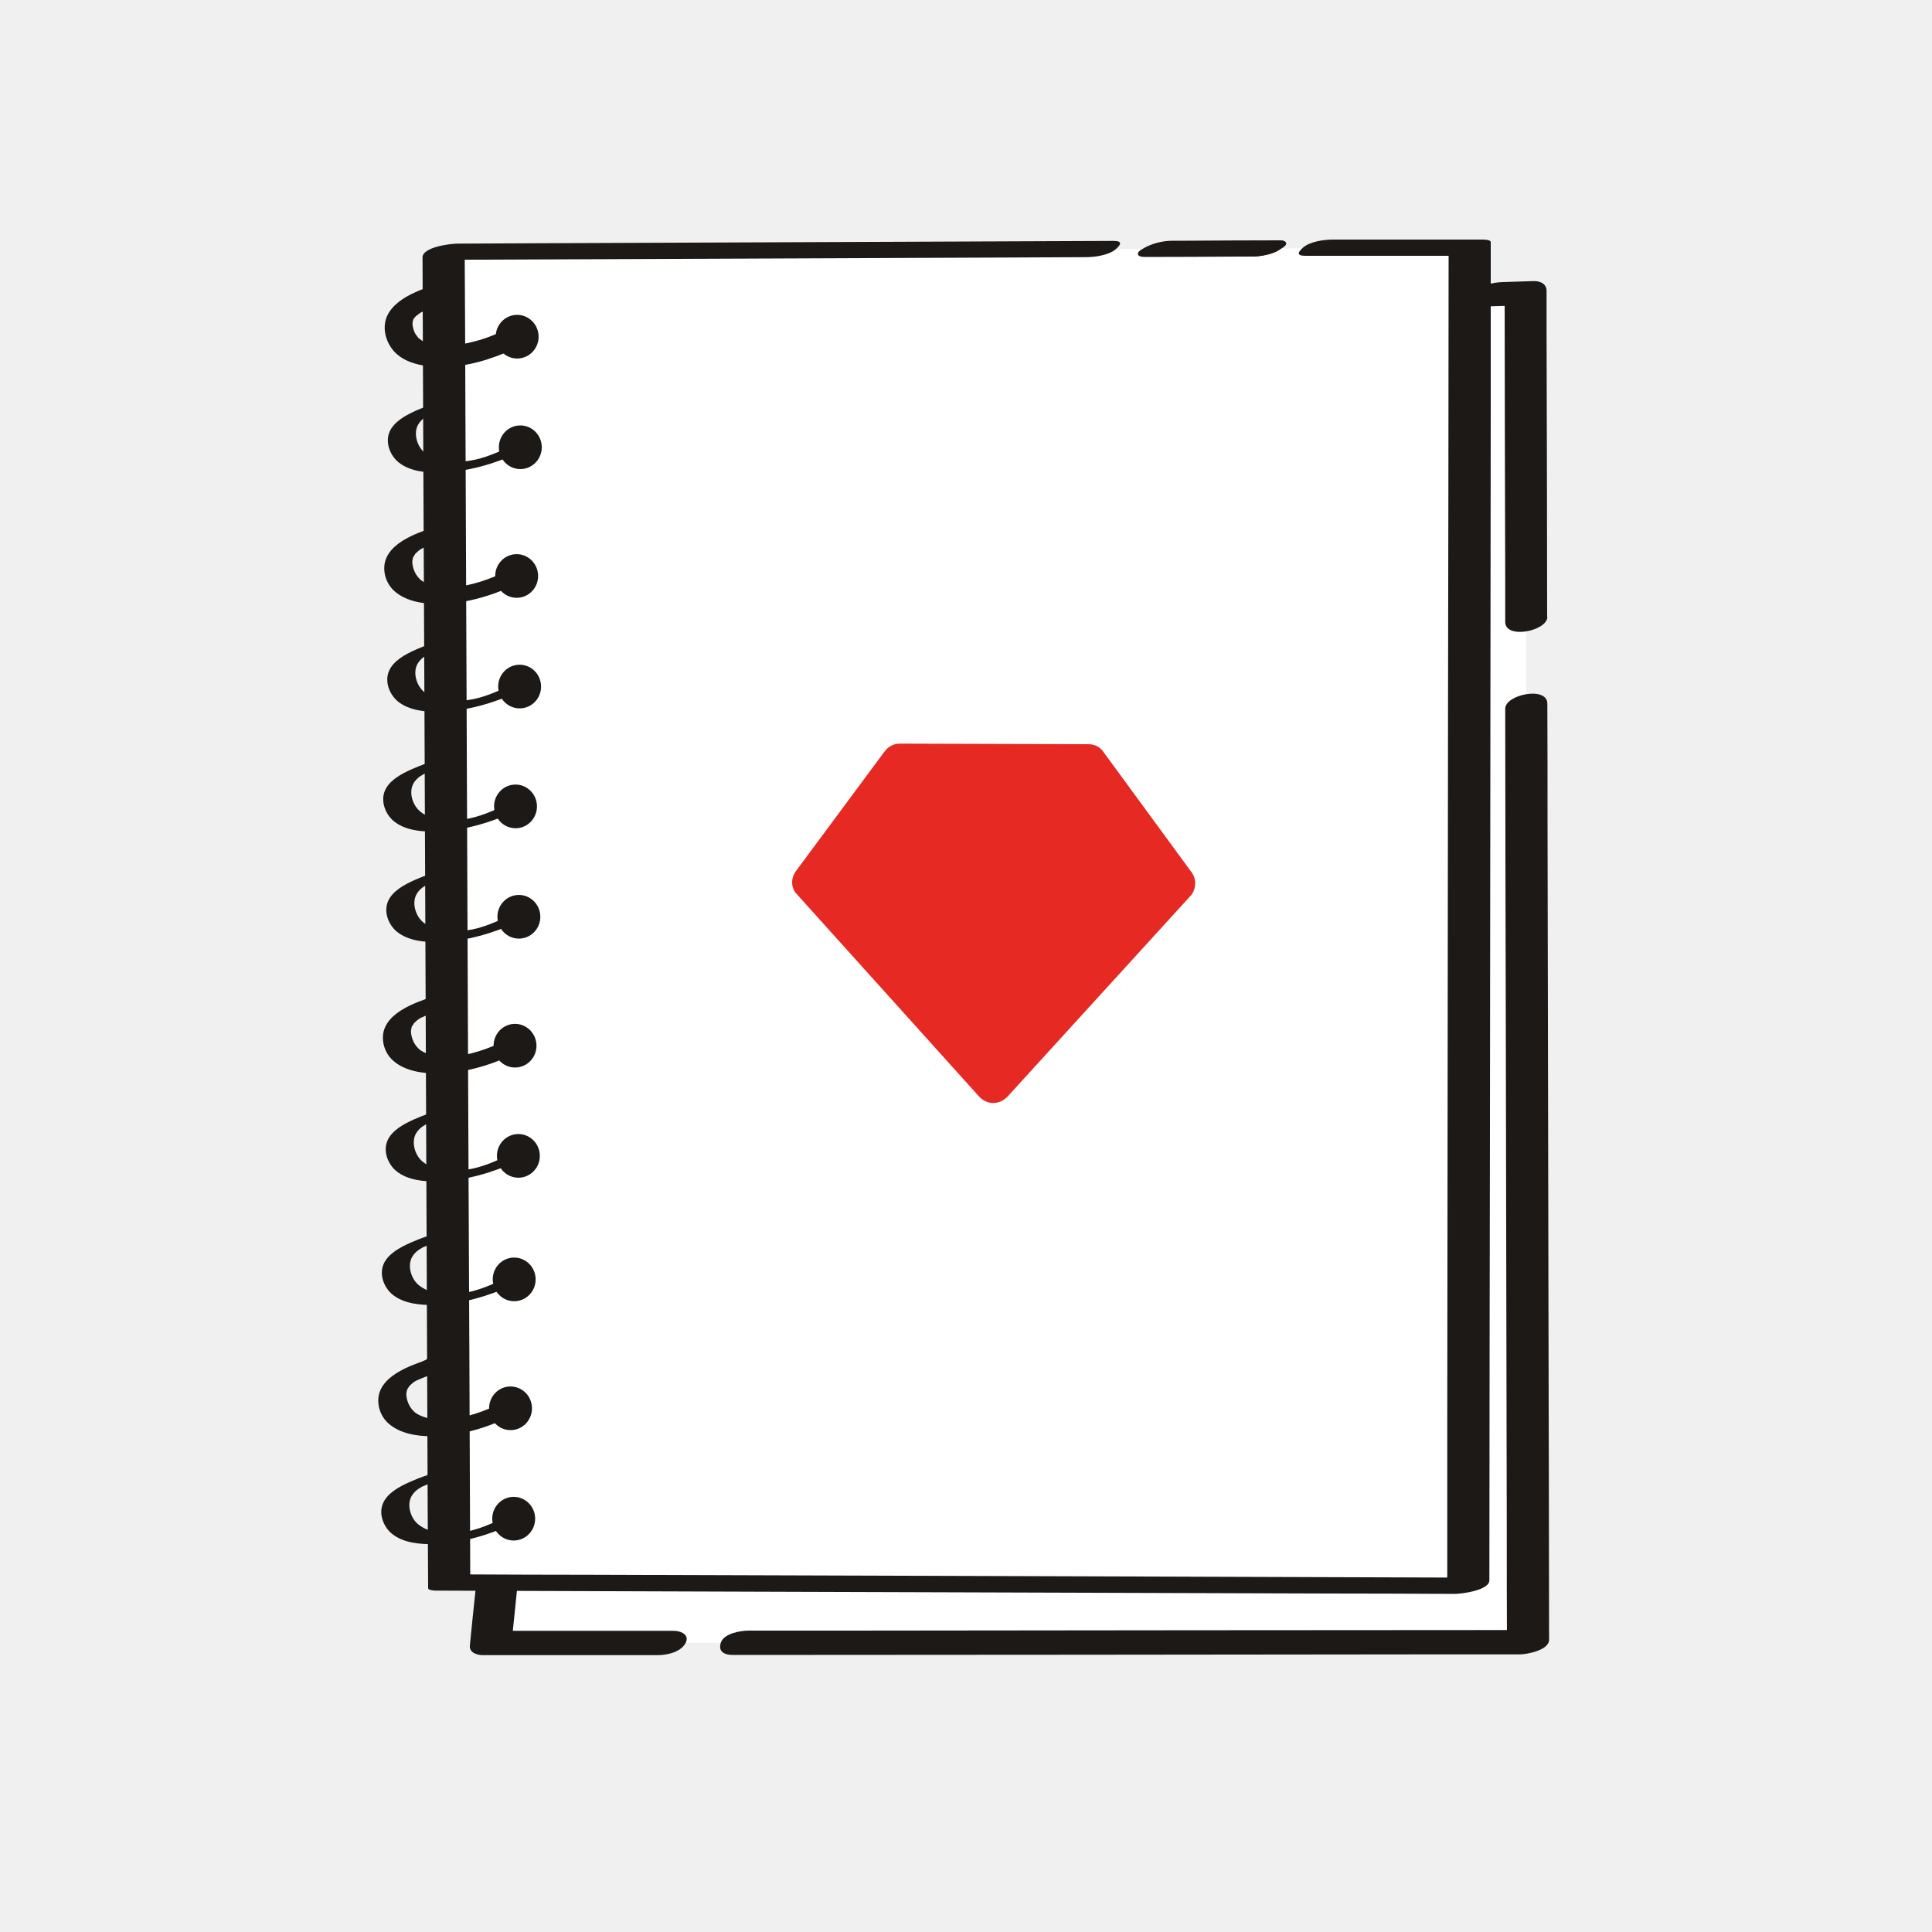
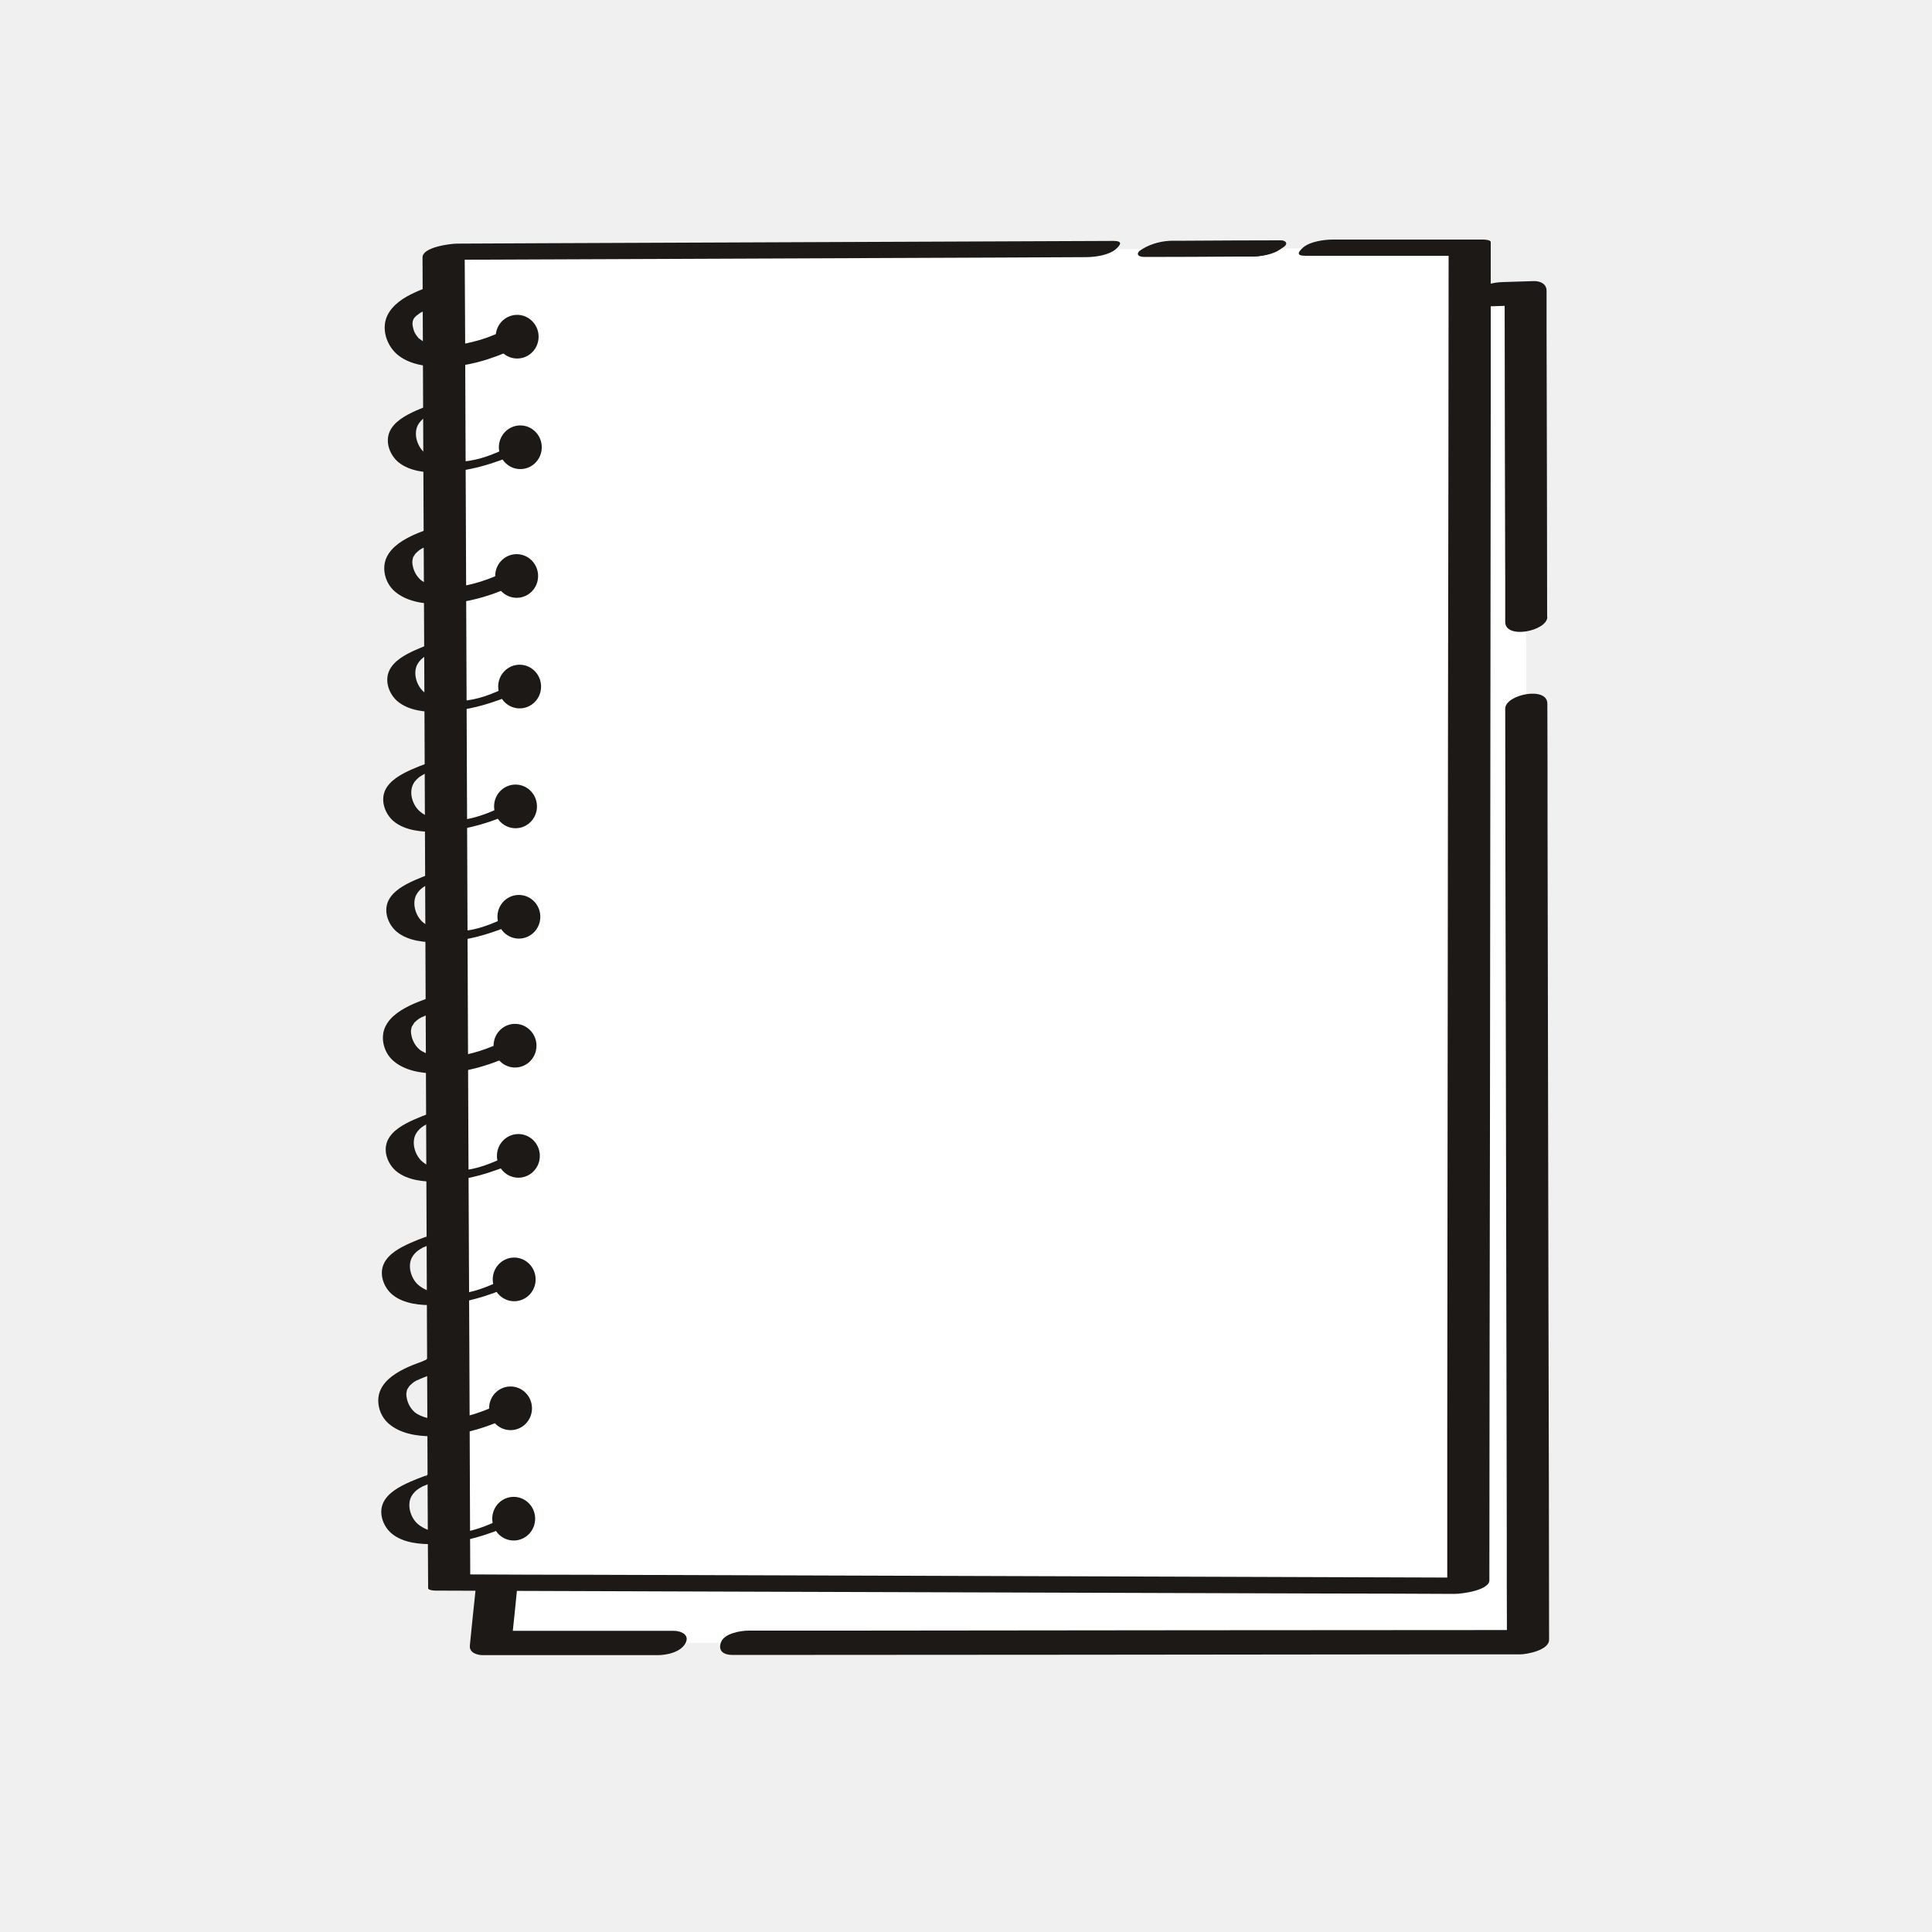
- <svg xmlns="http://www.w3.org/2000/svg" id="_レイヤー_1" data-name="レイヤー_1" version="1.1" viewBox="0 0 100 100">
+ <svg xmlns="http://www.w3.org/2000/svg" id="_レイヤー_1" version="1.1" viewBox="0 0 100 100">
  <defs>
    <style>
      .st0 {
-         fill: #e62923;
+         fill: #1c1917;
      }

      .st1 {
-         fill: #1c1917;
-       }
- 
-       .st2 {
        fill: #fff;
      }
    </style>
  </defs>
-   <polygon class="st2" points="76.07 15.42 76.08 12.82 22.96 13.03 23.25 81.91 25.92 81.92 25.7 82.22 25.4 85.04 79.09 85 78.96 15.18 76.07 15.42" />
-   <path class="st1" d="M64.76,13.28c.46,0,1.18-.1,1.54-.41.26-.23.37-.43-.12-.43-.46,0-1.18.1-1.54.41-.26.23-.37.43.12.43h0Z" />
-   <path class="st1" d="M57.63,12.47c-9.91.04-19.82.08-29.73.12l-4.23.02c-.36,0-1.8.18-1.8.71.03,7.8.06,15.59.1,23.39.05,12.32.1,24.65.15,36.97.01,2.84.02,5.68.04,8.52,0,.12.34.13.38.13,5.97.02,11.93.04,17.9.06,9.42.03,18.85.06,28.27.09,2.19,0,4.39.01,6.58.02.36,0,1.8-.18,1.8-.71,0-7.82.02-15.63.03-23.45.01-12.44.03-24.88.04-37.32,0-2.83,0-5.66,0-8.49,0-.12-.34-.13-.38-.13-2.6,0-5.19,0-7.79,0-.46,0-1.18.1-1.54.41-.26.23-.38.43.12.43,2.6,0,5.19,0,7.79,0l-.38-.13c0,7.82-.02,15.63-.03,23.45-.01,12.44-.03,24.88-.04,37.32,0,2.83,0,5.66,0,8.49l1.8-.71c-5.97-.02-11.93-.04-17.9-.06-9.42-.03-18.85-.06-28.27-.09-2.19,0-4.39-.01-6.58-.02l.38.13c-.03-7.8-.06-15.59-.1-23.39-.05-12.32-.1-24.65-.15-36.97-.01-2.84-.02-5.68-.04-8.52l-1.8.71c9.91-.04,19.82-.08,29.73-.12l4.23-.02c.46,0,1.18-.1,1.54-.41.26-.23.38-.43-.12-.43h0Z" />
-   <path class="st1" d="M66.19,12.44c-1.6,0-3.2.01-4.8.02h-.69c-.52,0-1.09.14-1.54.41-.09.05-.3.17-.26.3s.29.13.38.13c1.6,0,3.2-.01,4.8-.02h.69c.52,0,1.09-.14,1.54-.41.09-.05.3-.17.26-.3s-.29-.13-.38-.13h0Z" />
-   <path class="st1" d="M80.08,31.93c0-4.92-.02-9.84-.03-14.76,0-.71,0-1.42,0-2.12,0-.36-.33-.51-.67-.5l-1.59.05c-.46.01-1.19.14-1.43.6-.23.43.19.67.6.66l1.59-.05-.67-.5c0,4.92.02,9.84.03,14.76,0,.71,0,1.42,0,2.12,0,.92,2.18.47,2.18-.26h0Z" />
-   <path class="st1" d="M37.91,85.66c11.9,0,23.79-.02,35.69-.03,1.69,0,3.38,0,5.07,0,.35,0,1.51-.21,1.51-.76,0-5.45-.02-10.91-.03-16.36-.02-8.7-.03-17.39-.05-26.09,0-2,0-4-.01-6,0-.92-2.18-.47-2.18.26,0,5.45.02,10.91.03,16.36l.05,26.09c0,2,0,4,.01,6l1.51-.76c-11.9,0-23.79.02-35.69.03-1.69,0-3.38,0-5.07,0-.41,0-1.26.14-1.43.6s.14.66.6.66h0Z" />
-   <path class="st1" d="M24.61,82.35c-.1.94-.2,1.88-.29,2.82-.04.37.37.5.67.5,2.64,0,5.27,0,7.91,0h1.14c.48,0,1.17-.15,1.43-.6s-.22-.66-.6-.66c-2.64,0-5.27,0-7.91,0h-1.14c.22.17.45.33.67.5.1-.94.2-1.88.29-2.82.09-.89-2.1-.49-2.18.26h0Z" />
-   <path class="st1" d="M22.32,14.86c-.06.09.15-.13.07-.06.06-.05.17-.09.05-.04-.08.03-.17.07-.25.1-.13.05.16-.06.07-.03-.03.01-.06.02-.09.03-.1.04-.2.07-.3.11-.13.05-.26.1-.38.16-.58.26-1.19.64-1.46,1.24-.29.67-.02,1.48.5,1.95.61.54,1.51.66,2.29.67,1.31.02,2.61-.39,3.79-.93.28-.13.54-.48.33-.77s-.69-.26-.99-.12c-.46.21-.93.39-1.42.51s-.78.18-1.27.2c-.34.02-.58,0-.98-.08-.1-.02.09.03,0,0-.04-.01-.07-.02-.11-.03-.07-.02-.14-.05-.21-.08-.13-.05.02.02-.07-.03-.07-.04-.13-.09-.2-.14-.02-.01-.04-.03-.05-.04-.06-.05.06.07.01,0-.04-.04-.07-.09-.11-.14-.08-.12-.11-.18-.15-.34-.02-.07-.03-.13-.04-.2.01.11,0-.02,0-.06,0-.02.03-.19.01-.12-.02.07.04-.09.05-.12.03-.09,0,0-.02.03.02-.02.03-.05.05-.07.04-.04.07-.08.11-.13-.08.1-.04.04.02,0,.05-.04.11-.08.16-.12.07-.06-.12.07.03-.02.05-.03.11-.06.16-.08.11-.06.23-.11.35-.16.06-.02.12-.05.18-.07.03,0,.05-.02.08-.03.12-.05-.14.05-.06.02.15-.06.3-.11.45-.17.21-.09.46-.2.59-.39.51-.77-.83-1.04-1.22-.46h0Z" />
-   <ellipse class="st1" cx="26.77" cy="17.43" rx="1.11" ry="1.13" transform="translate(-.49 .77) rotate(-1.64)" />
-   <path class="st1" d="M22.38,20.94s.07-.06.09-.07c-.12.07.1-.03.03-.01-.01,0-.11.04-.11.05,0-.02.17-.06.08-.03-.03.01-.07.03-.1.04-.28.1-.56.21-.83.33-.51.23-1.15.56-1.38,1.11s.03,1.21.47,1.57c.58.47,1.45.55,2.16.53,1.41-.04,2.8-.45,4.07-1.03.12-.06.49-.26.19-.34s-.75.07-1.01.19c-.81.37-1.55.62-2.41.62-.59,0-1.25-.1-1.7-.51-.35-.33-.53-.95-.3-1.39.05-.09.11-.17.17-.23.04-.04.07-.07.11-.1.02-.02.05-.04.07-.05.11-.09-.08.05.04-.03.05-.03.1-.06.15-.09.03-.02.05-.03.08-.04,0,0-.1.05-.04.02.11-.05.23-.1.35-.15.11-.05-.04.01-.05.02.03-.01.06-.03.1-.04.06-.02.11-.04.17-.06.14-.05.29-.11.43-.17.2-.08.47-.19.59-.38.14-.2-.52-.12-.57-.11-.26.05-.69.14-.85.38h0Z" />
-   <ellipse class="st1" cx="26.93" cy="23.15" rx="1.11" ry="1.13" transform="translate(-.65 .78) rotate(-1.64)" />
-   <path class="st1" d="M22.22,27.45s.2-.17.15-.14c-.1.06.19-.08.05-.03-.09.03-.17.07-.26.11-.23.09-.47.17-.69.27-.56.25-1.19.61-1.46,1.19s-.07,1.33.41,1.75c.59.52,1.46.66,2.23.66,1.35,0,2.68-.38,3.9-.94.2-.09.6-.36.38-.61s-.72-.14-.96-.03c-.48.22-.96.4-1.46.53-.38.1-.79.17-1.17.18-.33.01-.63,0-.96-.09-.2-.05-.48-.17-.61-.29-.2-.18-.32-.39-.39-.65-.03-.12-.04-.2-.04-.29,0-.06.02-.11.03-.17.02-.11,0-.02.04-.1.03-.05.06-.09.09-.14.04-.06-.07.07-.01.01.02-.02.04-.04.06-.06.04-.03.08-.07.11-.1.08-.07,0,0-.03.02.04-.02.07-.05.11-.08.05-.03.1-.06.15-.09.11-.07-.13.06.02,0,.11-.05.23-.11.35-.15.43-.18,1.05-.3,1.32-.71.19-.29-.16-.45-.4-.46-.33-.02-.76.12-.95.4h0Z" />
-   <ellipse class="st1" cx="26.74" cy="29.81" rx="1.11" ry="1.13" transform="translate(-.84 .78) rotate(-1.64)" />
-   <path class="st1" d="M22.35,33.32s.07-.06.09-.07c-.12.07.1-.03.03-.01-.01,0-.11.04-.11.05,0-.02.17-.06.08-.03-.03.01-.07.03-.1.04-.28.1-.56.21-.83.33-.51.23-1.15.56-1.38,1.11s.03,1.21.47,1.57c.58.47,1.45.55,2.16.53,1.41-.04,2.8-.45,4.07-1.03.12-.06.49-.26.19-.34s-.75.07-1.01.19c-.81.37-1.55.62-2.41.62-.59,0-1.25-.1-1.7-.51-.35-.33-.53-.95-.3-1.39.05-.09.11-.17.17-.23.04-.04.07-.07.11-.1.02-.02.05-.04.07-.05.11-.09-.08.05.04-.03.05-.03.1-.06.15-.09.03-.02.05-.03.08-.04,0,0-.1.05-.04.02.11-.05.23-.1.35-.15.11-.05-.04.01-.05.02.03-.01.06-.03.1-.04.06-.02.11-.04.17-.06.14-.05.29-.11.43-.17.2-.08.47-.19.59-.38.14-.2-.52-.12-.57-.11-.26.05-.69.14-.85.38h0Z" />
-   <ellipse class="st1" cx="26.9" cy="35.53" rx="1.11" ry="1.13" transform="translate(-1.01 .79) rotate(-1.64)" />
-   <path class="st1" d="M22.14,39.53s.07-.07.09-.08c-.09.06.14-.09.03-.01-.01,0-.04.02-.05.02-.09.04.09-.04.08-.03-.04.03-.11.04-.16.06-.28.1-.56.21-.83.33-.51.23-1.15.56-1.38,1.11s.03,1.22.47,1.58c.58.47,1.44.55,2.16.53,1.41-.04,2.8-.44,4.07-1.03.13-.06.48-.27.18-.36s-.75.07-1.01.19c-.81.37-1.57.62-2.41.62-.59,0-1.24-.09-1.69-.51-.35-.33-.53-.95-.3-1.38.05-.1.1-.16.17-.23.11-.11.15-.14.22-.18.05-.03.1-.06.15-.09.09-.06-.08.04.04-.02.05-.03.11-.05.16-.08.07-.03.21-.09.06-.03.26-.1.52-.19.77-.3.21-.09.46-.19.59-.39.14-.21-.52-.14-.58-.13-.27.05-.69.14-.85.39h0Z" />
-   <ellipse class="st1" cx="26.69" cy="41.74" rx="1.11" ry="1.13" transform="translate(-1.19 .78) rotate(-1.64)" />
-   <path class="st1" d="M22.3,45.24s.07-.06.09-.07c-.12.07.1-.03.03-.01-.01,0-.11.04-.11.05,0-.02.17-.06.08-.03-.03.01-.07.03-.1.04-.28.1-.56.21-.83.33-.51.23-1.15.56-1.38,1.11s.03,1.21.47,1.57c.58.47,1.45.55,2.16.53,1.41-.04,2.8-.45,4.07-1.03.12-.06.49-.26.19-.34s-.75.07-1.01.19c-.81.37-1.55.62-2.41.62-.59,0-1.25-.1-1.7-.51-.35-.33-.53-.95-.3-1.39.05-.09.11-.17.17-.23.04-.04.07-.07.11-.1.02-.02.05-.04.07-.05.11-.09-.08.05.04-.03.05-.03.1-.06.15-.09.03-.02.05-.03.08-.04,0,0-.1.05-.04.02.11-.05.23-.1.35-.15.11-.05-.04.01-.05.02.03-.01.06-.03.1-.04.06-.02.11-.04.17-.06.14-.05.29-.11.43-.17.2-.08.47-.19.59-.38.14-.2-.52-.12-.57-.11-.26.05-.69.14-.85.38h0Z" />
-   <ellipse class="st1" cx="26.86" cy="47.45" rx="1.11" ry="1.13" transform="translate(-1.35 .79) rotate(-1.64)" />
-   <path class="st1" d="M22.15,51.75s.2-.17.15-.14c-.1.06.19-.08.05-.03-.09.03-.17.07-.26.11-.23.09-.47.17-.69.27-.56.25-1.19.61-1.46,1.19s-.07,1.33.41,1.75c.59.52,1.46.66,2.23.66,1.35,0,2.68-.38,3.9-.94.2-.09.6-.36.38-.61s-.72-.14-.96-.03c-.48.22-.96.4-1.46.53-.38.1-.79.17-1.17.18-.33.01-.63,0-.96-.09-.2-.05-.48-.17-.61-.29-.2-.18-.32-.39-.39-.65-.03-.12-.04-.2-.04-.29,0-.06.02-.11.03-.17.02-.11,0-.02.04-.1.03-.05.06-.09.09-.14.04-.06-.07.07-.01.01.02-.02.04-.04.06-.06.04-.03.08-.07.11-.1.08-.07,0,0-.03.02.04-.02.07-.05.11-.08.05-.03.1-.06.15-.09.11-.07-.13.06.02,0,.11-.05.23-.11.35-.15.43-.18,1.05-.3,1.32-.71.19-.29-.16-.45-.4-.46-.33-.02-.76.12-.95.4h0Z" />
-   <ellipse class="st1" cx="26.66" cy="54.12" rx="1.11" ry="1.13" transform="translate(-1.54 .79) rotate(-1.64)" />
-   <path class="st1" d="M22.27,57.63s.07-.06.09-.07c-.12.07.1-.03.03-.01-.01,0-.11.04-.11.05,0-.02.17-.06.08-.03-.03.01-.07.03-.1.04-.28.1-.56.21-.83.33-.51.23-1.15.56-1.38,1.11s.03,1.21.47,1.57c.58.47,1.45.55,2.16.53,1.41-.04,2.8-.45,4.07-1.03.12-.06.49-.26.19-.34s-.75.07-1.01.19c-.81.37-1.55.62-2.41.62-.59,0-1.25-.1-1.7-.51-.35-.33-.53-.95-.3-1.39.05-.09.11-.17.17-.23.04-.04.07-.07.11-.1.02-.02.05-.04.07-.05.11-.09-.08.05.04-.03.05-.03.1-.06.15-.09.03-.02.05-.03.08-.04,0,0-.1.05-.04.02.11-.05.23-.1.35-.15.11-.05-.04.01-.05.02.03-.01.06-.03.1-.04.06-.02.11-.04.17-.06.14-.05.29-.11.43-.17.2-.08.47-.19.59-.38.14-.2-.52-.12-.57-.11-.26.05-.69.14-.85.38h0Z" />
-   <ellipse class="st1" cx="26.83" cy="59.83" rx="1.11" ry="1.13" transform="translate(-1.7 .79) rotate(-1.64)" />
-   <path class="st1" d="M22.07,64.02s.07-.06.09-.07c-.12.07.1-.03.03-.01-.01,0-.11.04-.11.05,0-.02.17-.06.08-.03-.03.01-.07.03-.1.04-.28.1-.56.21-.83.33-.51.23-1.15.56-1.38,1.11s.03,1.21.47,1.57c.58.47,1.45.55,2.16.53,1.41-.04,2.8-.45,4.07-1.03.12-.06.49-.26.19-.34s-.75.07-1.01.19c-.81.37-1.55.62-2.41.62-.59,0-1.25-.1-1.7-.51-.35-.33-.53-.95-.3-1.39.05-.09.11-.17.17-.23.04-.04.07-.07.11-.1.02-.02.05-.04.07-.05.11-.09-.08.05.04-.03.05-.03.1-.06.15-.09.03-.02.05-.03.08-.04,0,0-.1.05-.04.02.11-.05.23-.1.35-.15.11-.05-.04.01-.05.02.03-.01.06-.03.1-.04.06-.02.11-.04.17-.06.14-.05.29-.11.43-.17.2-.08.47-.19.59-.38.14-.2-.52-.12-.57-.11-.26.05-.69.14-.85.38h0Z" />
-   <ellipse class="st1" cx="26.62" cy="66.22" rx="1.11" ry="1.13" transform="translate(-1.89 .79) rotate(-1.64)" />
-   <path class="st1" d="M21.91,70.53s.2-.17.15-.14c-.1.06.19-.08.05-.03-.09.03-.17.07-.26.11-.23.09-.47.17-.69.27-.56.25-1.19.61-1.46,1.19s-.07,1.33.41,1.75c.59.52,1.46.66,2.23.66,1.35,0,2.68-.38,3.9-.94.2-.09.6-.36.38-.61s-.72-.14-.96-.03c-.48.22-.96.4-1.46.53-.38.1-.79.17-1.17.18-.33.01-.63,0-.96-.09-.2-.05-.48-.17-.61-.29-.2-.18-.32-.39-.39-.65-.03-.12-.04-.2-.04-.29,0-.06.02-.11.03-.17.02-.11,0-.02.04-.1.03-.05.06-.09.09-.14.04-.06-.07.07-.01.01.02-.02.04-.04.06-.06.04-.03.08-.07.11-.1.08-.07,0,0-.03.02.04-.02.07-.05.11-.08.05-.03.1-.06.15-.09.11-.07-.13.06.02,0,.11-.05.23-.11.35-.15.43-.18,1.05-.3,1.32-.71.19-.29-.16-.45-.4-.46-.33-.02-.76.12-.95.4h0Z" />
-   <ellipse class="st1" cx="26.43" cy="72.89" rx="1.11" ry="1.13" transform="translate(-2.08 .79) rotate(-1.64)" />
-   <path class="st1" d="M22.04,76.4s.07-.06.09-.07c-.12.07.1-.03.03-.01-.01,0-.11.04-.11.05,0-.02.17-.06.08-.03-.03.01-.07.03-.1.04-.28.1-.56.21-.83.33-.51.23-1.15.56-1.38,1.11s.03,1.21.47,1.57c.58.47,1.45.55,2.16.53,1.41-.04,2.8-.45,4.07-1.03.12-.06.49-.26.19-.34s-.75.07-1.01.19c-.81.37-1.55.62-2.41.62-.59,0-1.25-.1-1.7-.51-.35-.33-.53-.95-.3-1.39.05-.09.11-.17.17-.23.04-.04.07-.07.11-.1.02-.02.05-.04.07-.05.11-.09-.08.05.04-.03.05-.03.1-.06.15-.09.03-.02.05-.03.08-.04,0,0-.1.05-.04.02.11-.05.23-.1.35-.15.11-.05-.04.01-.05.02.03-.01.06-.03.1-.04.06-.02.11-.04.17-.06.14-.05.29-.11.43-.17.2-.08.47-.19.59-.38.14-.2-.52-.12-.57-.11-.26.05-.69.14-.85.38h0Z" />
-   <ellipse class="st1" cx="26.59" cy="78.61" rx="1.11" ry="1.13" transform="translate(-2.24 .79) rotate(-1.64)" />
-   <path class="st0" d="M45.79,38.9c.16-.24.45-.41.78-.41l9.78.03c.33,0,.61.16.77.41l4.55,6.21c.28.37.24.9-.04,1.22l-9.49,10.41c-.2.2-.45.32-.73.32s-.53-.12-.73-.33l-9.43-10.47c-.33-.33-.32-.86-.04-1.22l4.58-6.18Z" />
+   <polygon class="st1" points="76.07 15.42 76.08 12.82 22.96 13.03 23.25 81.91 25.92 81.92 25.7 82.22 25.4 85.04 79.09 85 78.96 15.18 76.07 15.42" />
+   <path class="st0" d="M64.76,13.28c.46,0,1.18-.1,1.54-.41.26-.23.37-.43-.12-.43-.46,0-1.18.1-1.54.41-.26.23-.37.43.12.43h0Z" />
+   <path class="st0" d="M57.63,12.47l-29.73.12-4.23.02c-.36,0-1.8.18-1.8.71.03,7.8.06,15.59.1,23.39.05,12.32.1,24.65.15,36.97.01,2.84.02,5.68.04,8.52,0,.12.34.13.38.13,5.97.02,11.93.04,17.9.06,9.42.03,18.85.06,28.27.09,2.19,0,4.39.01,6.58.02.36,0,1.8-.18,1.8-.71,0-7.82.02-15.63.03-23.45.01-12.44.03-24.88.04-37.32v-8.49c0-.12-.34-.13-.38-.13h-7.79c-.46,0-1.18.1-1.54.41-.26.23-.38.43.12.43h7.79l-.38-.13c0,7.82-.02,15.63-.03,23.45-.01,12.44-.03,24.88-.04,37.32v8.49l1.8-.71c-5.97-.02-11.93-.04-17.9-.06-9.42-.03-18.85-.06-28.27-.09-2.19,0-4.39-.01-6.58-.02l.38.13c-.03-7.8-.06-15.59-.1-23.39-.05-12.32-.1-24.65-.15-36.97-.01-2.84-.02-5.68-.04-8.52l-1.8.71,29.73-.12,4.23-.02c.46,0,1.18-.1,1.54-.41.26-.23.38-.43-.12-.43h0Z" />
+   <path class="st0" d="M66.19,12.44c-1.6,0-3.2.01-4.8.02h-.69c-.52,0-1.09.14-1.54.41-.09.05-.3.17-.26.3s.29.13.38.13c1.6,0,3.2-.01,4.8-.02h.69c.52,0,1.09-.14,1.54-.41.09-.05.3-.17.26-.3s-.29-.13-.38-.13h0Z" />
+   <path class="st0" d="M80.08,31.93c0-4.92-.02-9.84-.03-14.76v-2.12c0-.36-.33-.51-.67-.5l-1.59.05c-.46.01-1.19.14-1.43.6-.23.43.19.67.6.66l1.59-.05-.67-.5c0,4.92.02,9.84.03,14.76v2.12c0,.92,2.18.47,2.18-.26h-.01Z" />
+   <path class="st0" d="M37.91,85.66c11.9,0,23.79-.02,35.69-.03h5.07c.35,0,1.51-.21,1.51-.76,0-5.45-.02-10.91-.03-16.36-.02-8.7-.03-17.39-.05-26.09,0-2,0-4-.01-6,0-.92-2.18-.47-2.18.26,0,5.45.02,10.91.03,16.36l.05,26.09c0,2,0,4,.01,6l1.51-.76c-11.9,0-23.79.02-35.69.03h-5.07c-.41,0-1.26.14-1.43.6s.14.66.6.66h-.01Z" />
+   <path class="st0" d="M24.61,82.35c-.1.94-.2,1.88-.29,2.82-.04.37.37.5.67.5h9.05c.48,0,1.17-.15,1.43-.6s-.22-.66-.6-.66h-9.05c.22.17.45.33.67.5.1-.94.2-1.88.29-2.82.09-.89-2.1-.49-2.18.26h0Z" />
+   <path class="st0" d="M22.32,14.86c-.06.09.15-.13.07-.06.06-.05.17-.09.05-.04-.08.03-.17.07-.25.1-.13.05.16-.06.07-.03-.03.01-.06.02-.09.03-.1.04-.2.07-.3.11-.13.05-.26.1-.38.16-.58.26-1.19.64-1.46,1.24-.29.67-.02,1.48.5,1.95.61.54,1.51.66,2.29.67,1.31.02,2.61-.39,3.79-.93.28-.13.54-.48.33-.77s-.69-.26-.99-.12c-.46.21-.93.39-1.42.51s-.78.18-1.27.2c-.34.02-.58,0-.98-.08-.1-.02.09.03,0,0-.04-.01-.07-.02-.11-.03-.07-.02-.14-.05-.21-.08-.13-.05.02.02-.07-.03-.07-.04-.13-.09-.2-.14-.02-.01-.04-.03-.05-.04-.06-.05.06.07.01,0-.04-.04-.07-.09-.11-.14-.08-.12-.11-.18-.15-.34-.02-.07-.03-.13-.04-.2.01.11,0-.02,0-.06,0-.02.03-.19.01-.12s.04-.09.05-.12c.03-.09,0,0-.02.03.02-.02.03-.05.05-.07.04-.04.07-.08.11-.13-.08.1-.04.04.02,0,.05-.04.11-.08.16-.12.07-.06-.12.07.03-.02.05-.03.11-.06.16-.08.11-.06.23-.11.35-.16.06-.02.12-.05.18-.07.03,0,.05-.02.08-.03.12-.05-.14.05-.06.02.15-.06.3-.11.45-.17.21-.09.46-.2.59-.39.51-.77-.83-1.04-1.22-.46h.03Z" />
+   <ellipse class="st0" cx="26.77" cy="17.43" rx="1.11" ry="1.13" transform="translate(-.49 .77) rotate(-1.64)" />
+   <path class="st0" d="M22.38,20.94s.07-.06.09-.07c-.12.07.1-.03.03-.01-.01,0-.11.04-.11.05,0-.02.17-.06.08-.03-.03.01-.07.03-.1.04-.28.1-.56.21-.83.33-.51.23-1.15.56-1.38,1.11s.03,1.21.47,1.57c.58.47,1.45.55,2.16.53,1.41-.04,2.8-.45,4.07-1.03.12-.06.49-.26.19-.34s-.75.07-1.01.19c-.81.37-1.55.62-2.41.62-.59,0-1.25-.1-1.7-.51-.35-.33-.53-.95-.3-1.39.05-.09.11-.17.17-.23.04-.04.07-.07.11-.1.02-.02.05-.04.07-.05.11-.09-.08.05.04-.03.05-.03.1-.06.15-.09.03-.02.05-.03.08-.04,0,0-.1.05-.04.02.11-.05.23-.1.35-.15.11-.05-.04.01-.05.02.03-.01.06-.03.1-.04.06-.02.11-.04.17-.06.14-.05.29-.11.43-.17.2-.08.47-.19.59-.38.14-.2-.52-.12-.57-.11-.26.05-.69.14-.85.38h0v-.03Z" />
+   <ellipse class="st0" cx="26.93" cy="23.15" rx="1.11" ry="1.13" transform="translate(-.65 .78) rotate(-1.64)" />
+   <path class="st0" d="M22.22,27.45s.2-.17.15-.14c-.1.06.19-.08.05-.03-.09.03-.17.07-.26.11-.23.09-.47.17-.69.27-.56.25-1.19.61-1.46,1.19s-.07,1.33.41,1.75c.59.52,1.46.66,2.23.66,1.35,0,2.68-.38,3.9-.94.2-.09.6-.36.38-.61s-.72-.14-.96-.03c-.48.22-.96.4-1.46.53-.38.1-.79.17-1.17.18-.33.01-.63,0-.96-.09-.2-.05-.48-.17-.61-.29-.2-.18-.32-.39-.39-.65-.03-.12-.04-.2-.04-.29,0-.06.02-.11.03-.17.02-.11,0-.02.04-.1.03-.05.06-.09.09-.14.04-.06-.07.07-.01.01l.06-.06s.08-.07.11-.1c.08-.07,0,0-.03.02.04-.02.07-.05.11-.08.05-.03.1-.06.15-.09.11-.07-.13.06.02,0,.11-.05.23-.11.35-.15.43-.18,1.05-.3,1.32-.71.19-.29-.16-.45-.4-.46-.33-.02-.76.12-.95.4h-.01Z" />
+   <ellipse class="st0" cx="26.74" cy="29.81" rx="1.11" ry="1.13" transform="translate(-.84 .78) rotate(-1.64)" />
+   <path class="st0" d="M22.35,33.32s.07-.06.09-.07c-.12.07.1-.03.03,0-.01,0-.11.04-.11.05,0-.02.17-.06.08-.03-.03,0-.07.03-.1.04-.28.1-.56.21-.83.33-.51.23-1.15.56-1.38,1.11s.03,1.21.47,1.57c.58.47,1.45.55,2.16.53,1.41-.04,2.8-.45,4.07-1.03.12-.06.49-.26.19-.34s-.75.07-1.01.19c-.81.37-1.55.62-2.41.62-.59,0-1.25-.1-1.7-.51-.35-.33-.53-.95-.3-1.39.05-.09.11-.17.17-.23.04-.04.07-.07.11-.1.02-.02.05-.04.07-.05.11-.09-.08.05.04-.03.05-.03.1-.06.15-.09.03-.02.05-.03.08-.04,0,0-.1.05-.04.02.11-.05.23-.1.35-.15.11-.05-.04,0-.05.02.03,0,.06-.03.1-.04.06-.02.11-.04.17-.06.14-.05.29-.11.43-.17.2-.08.47-.19.59-.38.14-.2-.52-.12-.57-.11-.26.05-.69.14-.85.38h0v-.03Z" />
+   <ellipse class="st0" cx="26.9" cy="35.54" rx="1.11" ry="1.13" transform="translate(-1.01 .78) rotate(-1.64)" />
+   <path class="st0" d="M22.14,39.53s.07-.07.09-.08c-.09.06.14-.09.03,0-.01,0-.04.02-.05.02-.09.04.09-.04.08-.03-.04.03-.11.04-.16.06-.28.1-.56.21-.83.33-.51.23-1.15.56-1.38,1.11s.03,1.22.47,1.58c.58.47,1.44.55,2.16.53,1.41-.04,2.8-.44,4.07-1.03.13-.06.48-.27.18-.36s-.75.07-1.01.19c-.81.37-1.57.62-2.41.62-.59,0-1.24-.09-1.69-.51-.35-.33-.53-.95-.3-1.38.05-.1.1-.16.17-.23.11-.11.15-.14.22-.18.05-.03.1-.06.15-.09.09-.06-.08.04.04-.02.05-.03.11-.05.16-.08.07-.03.21-.09.06-.03.26-.1.52-.19.77-.3.21-.09.46-.19.59-.39.14-.21-.52-.14-.58-.13-.27.05-.69.14-.85.39h0l.02.02Z" />
+   <ellipse class="st0" cx="26.68" cy="41.74" rx="1.11" ry="1.13" transform="translate(-1.18 .78) rotate(-1.64)" />
+   <path class="st0" d="M22.3,45.24s.07-.06.09-.07c-.12.07.1-.03.03,0-.01,0-.11.04-.11.05,0-.02.17-.06.08-.03-.03,0-.07.03-.1.04-.28.1-.56.21-.83.33-.51.23-1.15.56-1.38,1.11s.03,1.21.47,1.57c.58.47,1.45.55,2.16.53,1.41-.04,2.8-.45,4.07-1.03.12-.06.49-.26.19-.34s-.75.07-1.01.19c-.81.37-1.55.62-2.41.62-.59,0-1.25-.1-1.7-.51-.35-.33-.53-.95-.3-1.39.05-.09.11-.17.17-.23.04-.04.07-.07.11-.1.02-.02.05-.04.07-.05.11-.09-.08.05.04-.03.05-.03.1-.06.15-.09.03-.02.05-.03.08-.04,0,0-.1.05-.04.02.11-.05.23-.1.35-.15.11-.05-.04,0-.05.02.03,0,.06-.03.1-.04.06-.02.11-.04.17-.06.14-.05.29-.11.43-.17.2-.08.47-.19.59-.38.14-.2-.52-.12-.57-.11-.26.05-.69.14-.85.38h0v-.03Z" />
+   <ellipse class="st0" cx="26.86" cy="47.45" rx="1.11" ry="1.13" transform="translate(-1.35 .79) rotate(-1.64)" />
+   <path class="st0" d="M22.15,51.75s.2-.17.15-.14c-.1.06.19-.08.05-.03-.09.03-.17.07-.26.11-.23.09-.47.17-.69.27-.56.25-1.19.61-1.46,1.19s-.07,1.33.41,1.75c.59.52,1.46.66,2.23.66,1.35,0,2.68-.38,3.9-.94.2-.09.6-.36.38-.61s-.72-.14-.96-.03c-.48.22-.96.4-1.46.53-.38.1-.79.17-1.17.18-.33,0-.63,0-.96-.09-.2-.05-.48-.17-.61-.29-.2-.18-.32-.39-.39-.65-.03-.12-.04-.2-.04-.29,0-.06.02-.11.03-.17.02-.11,0-.02.04-.1.03-.05.06-.09.09-.14.04-.06-.07.07-.01,0,.02-.02.04-.04.06-.06.04-.03.08-.07.11-.1.08-.07,0,0-.03.02.04-.02.07-.05.11-.08.05-.03.1-.06.15-.09.11-.07-.13.06.02,0,.11-.05.23-.11.35-.15.43-.18,1.05-.3,1.32-.71.19-.29-.16-.45-.4-.46-.33-.02-.76.12-.95.4h-.01Z" />
+   <ellipse class="st0" cx="26.66" cy="54.12" rx="1.11" ry="1.13" transform="translate(-1.54 .79) rotate(-1.64)" />
+   <path class="st0" d="M22.27,57.63s.07-.06.09-.07c-.12.07.1-.03.03,0-.01,0-.11.04-.11.05,0-.02.17-.06.08-.03-.03,0-.07.03-.1.04-.28.1-.56.21-.83.33-.51.23-1.15.56-1.38,1.11s.03,1.21.47,1.57c.58.47,1.45.55,2.16.53,1.41-.04,2.8-.45,4.07-1.03.12-.06.49-.26.19-.34s-.75.07-1.01.19c-.81.37-1.55.62-2.41.62-.59,0-1.25-.1-1.7-.51-.35-.33-.53-.95-.3-1.39.05-.09.11-.17.17-.23.04-.04.07-.07.11-.1.02-.02.05-.04.07-.05.11-.09-.08.05.04-.03.05-.03.1-.06.15-.09.03-.02.05-.03.08-.04,0,0-.1.05-.04.02.11-.05.23-.1.35-.15.11-.05-.04,0-.05.02.03,0,.06-.03.1-.04.06-.02.11-.04.17-.06.14-.05.29-.11.43-.17.2-.08.47-.19.59-.38.14-.2-.52-.12-.57-.11-.26.05-.69.14-.85.38h0v-.03Z" />
+   <ellipse class="st0" cx="26.83" cy="59.83" rx="1.11" ry="1.13" transform="translate(-1.7 .79) rotate(-1.64)" />
+   <path class="st0" d="M22.07,64.02s.07-.06.09-.07c-.12.07.1-.03.03,0-.01,0-.11.04-.11.05,0-.02.17-.06.08-.03-.03,0-.07.03-.1.04-.28.1-.56.21-.83.33-.51.23-1.15.56-1.38,1.11s.03,1.21.47,1.57c.58.47,1.45.55,2.16.53,1.41-.04,2.8-.45,4.07-1.03.12-.06.49-.26.19-.34s-.75.07-1.01.19c-.81.37-1.55.62-2.41.62-.59,0-1.25-.1-1.7-.51-.35-.33-.53-.95-.3-1.39.05-.09.11-.17.17-.23.04-.04.07-.07.11-.1.02-.02.05-.04.07-.05.11-.09-.08.05.04-.03.05-.03.1-.06.15-.09.03-.02.05-.03.08-.04,0,0-.1.05-.04.02.11-.05.23-.1.35-.15.11-.05-.04.01-.05.02.03-.01.06-.03.1-.04.06-.02.11-.04.17-.06.14-.05.29-.11.43-.17.2-.08.47-.19.59-.38.14-.2-.52-.12-.57-.11-.26.05-.69.14-.85.38h0v-.03Z" />
+   <ellipse class="st0" cx="26.61" cy="66.22" rx="1.11" ry="1.13" transform="translate(-1.88 .79) rotate(-1.64)" />
+   <path class="st0" d="M21.91,70.53s.2-.17.15-.14c-.1.06.19-.08.05-.03-.09.03-.17.07-.26.11-.23.09-.47.17-.69.27-.56.25-1.19.61-1.46,1.19s-.07,1.33.41,1.75c.59.52,1.46.66,2.23.66,1.35,0,2.68-.38,3.9-.94.2-.09.6-.36.38-.61s-.72-.14-.96-.03c-.48.22-.96.4-1.46.53-.38.1-.79.17-1.17.18-.33.01-.63,0-.96-.09-.2-.05-.48-.17-.61-.29-.2-.18-.32-.39-.39-.65-.03-.12-.04-.2-.04-.29,0-.06.02-.11.03-.17.02-.11,0-.02.04-.1.03-.05.06-.09.09-.14.04-.06-.07.07-.01.01.02-.02.04-.04.06-.06.04-.03.08-.07.11-.1.08-.07,0,0-.03.02.04-.02.07-.05.11-.08.05-.03.1-.06.15-.09.11-.07-.13.06.02,0,.11-.05.23-.11.35-.15.43-.18,1.05-.3,1.32-.71.19-.29-.16-.45-.4-.46-.33-.02-.76.12-.95.4h0Z" />
+   <ellipse class="st0" cx="26.43" cy="72.89" rx="1.11" ry="1.13" transform="translate(-2.08 .79) rotate(-1.64)" />
+   <path class="st0" d="M22.04,76.4s.07-.06.09-.07c-.12.07.1-.03.03-.01-.01,0-.11.04-.11.05,0-.02.17-.06.08-.03-.03.01-.07.03-.1.04-.28.1-.56.21-.83.33-.51.23-1.15.56-1.38,1.11s.03,1.21.47,1.57c.58.47,1.45.55,2.16.53,1.41-.04,2.8-.45,4.07-1.03.12-.06.49-.26.19-.34s-.75.07-1.01.19c-.81.37-1.55.62-2.41.62-.59,0-1.25-.1-1.7-.51-.35-.33-.53-.95-.3-1.39.05-.09.11-.17.17-.23.04-.04.07-.07.11-.1.02-.02.05-.04.07-.05.11-.09-.08.05.04-.03.05-.03.1-.06.15-.09.03-.02.05-.03.08-.04,0,0-.1.05-.04.02.11-.05.23-.1.35-.15.11-.05-.04.01-.05.02.03-.01.06-.03.1-.04.06-.02.11-.04.17-.06.14-.05.29-.11.43-.17.2-.08.47-.19.59-.38.14-.2-.52-.12-.57-.11-.26.05-.69.14-.85.38h0v-.03Z" />
+   <ellipse class="st0" cx="26.59" cy="78.61" rx="1.11" ry="1.13" transform="translate(-2.24 .79) rotate(-1.64)" />
</svg>
